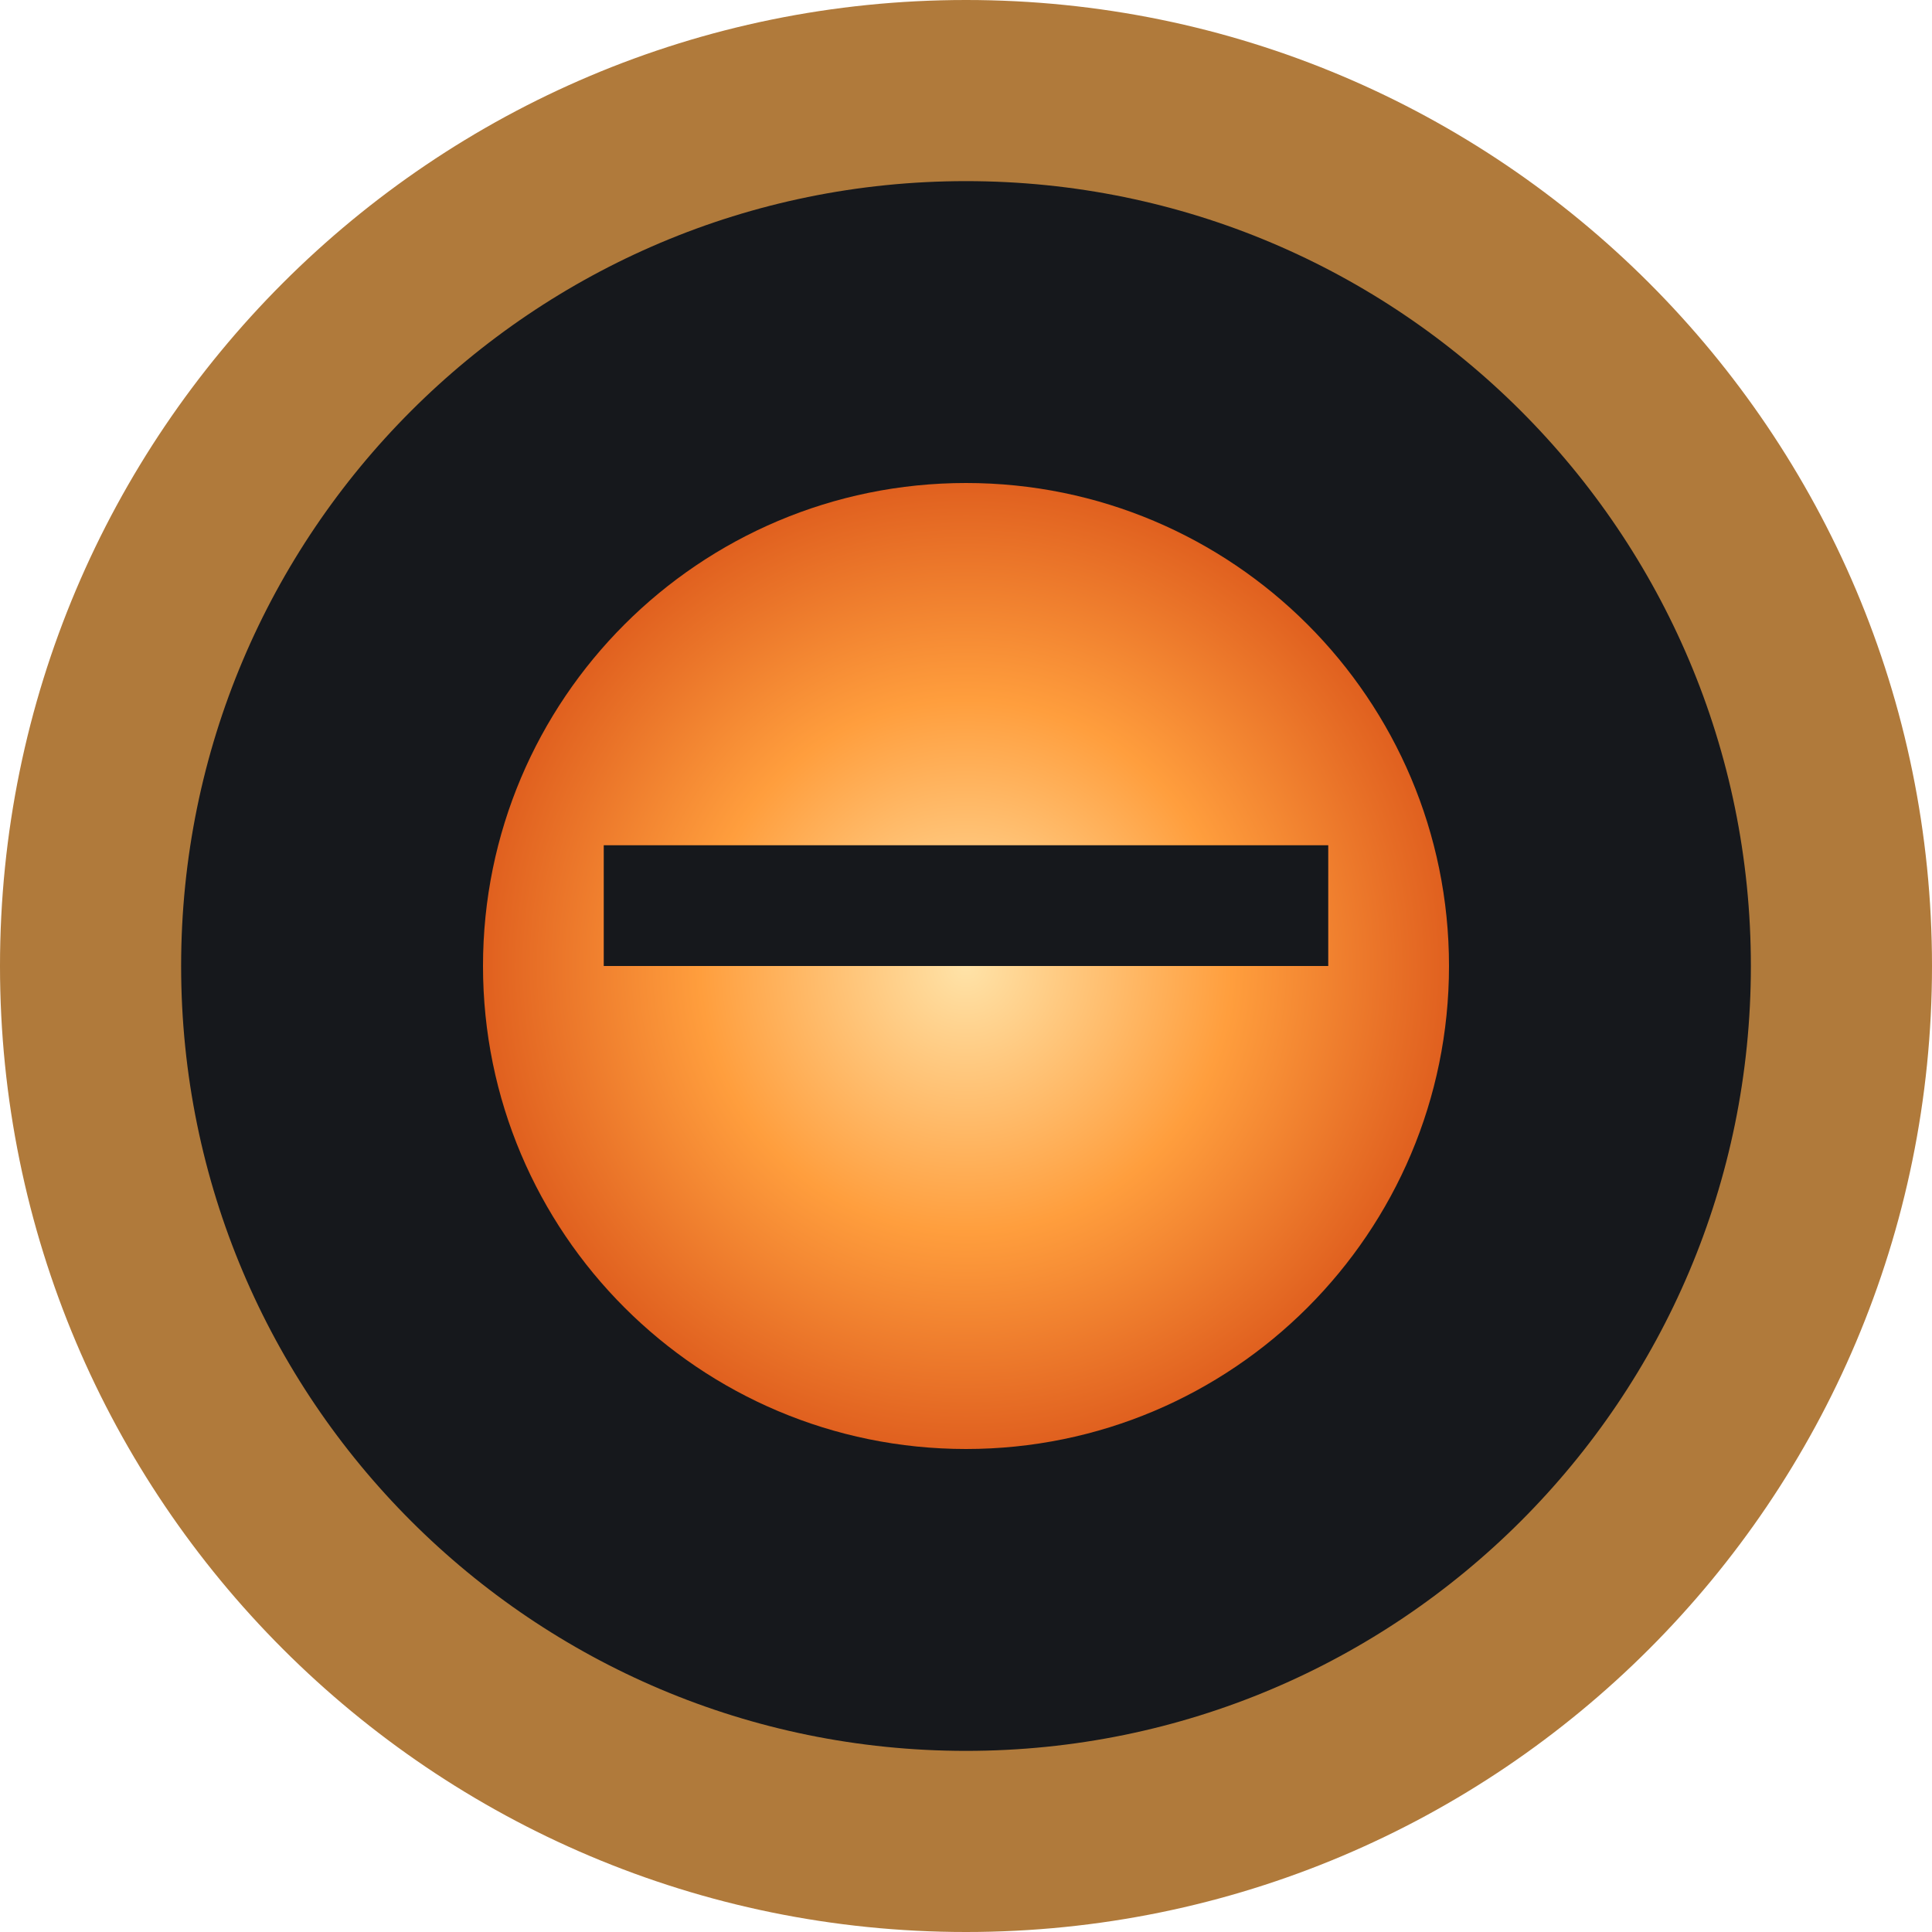
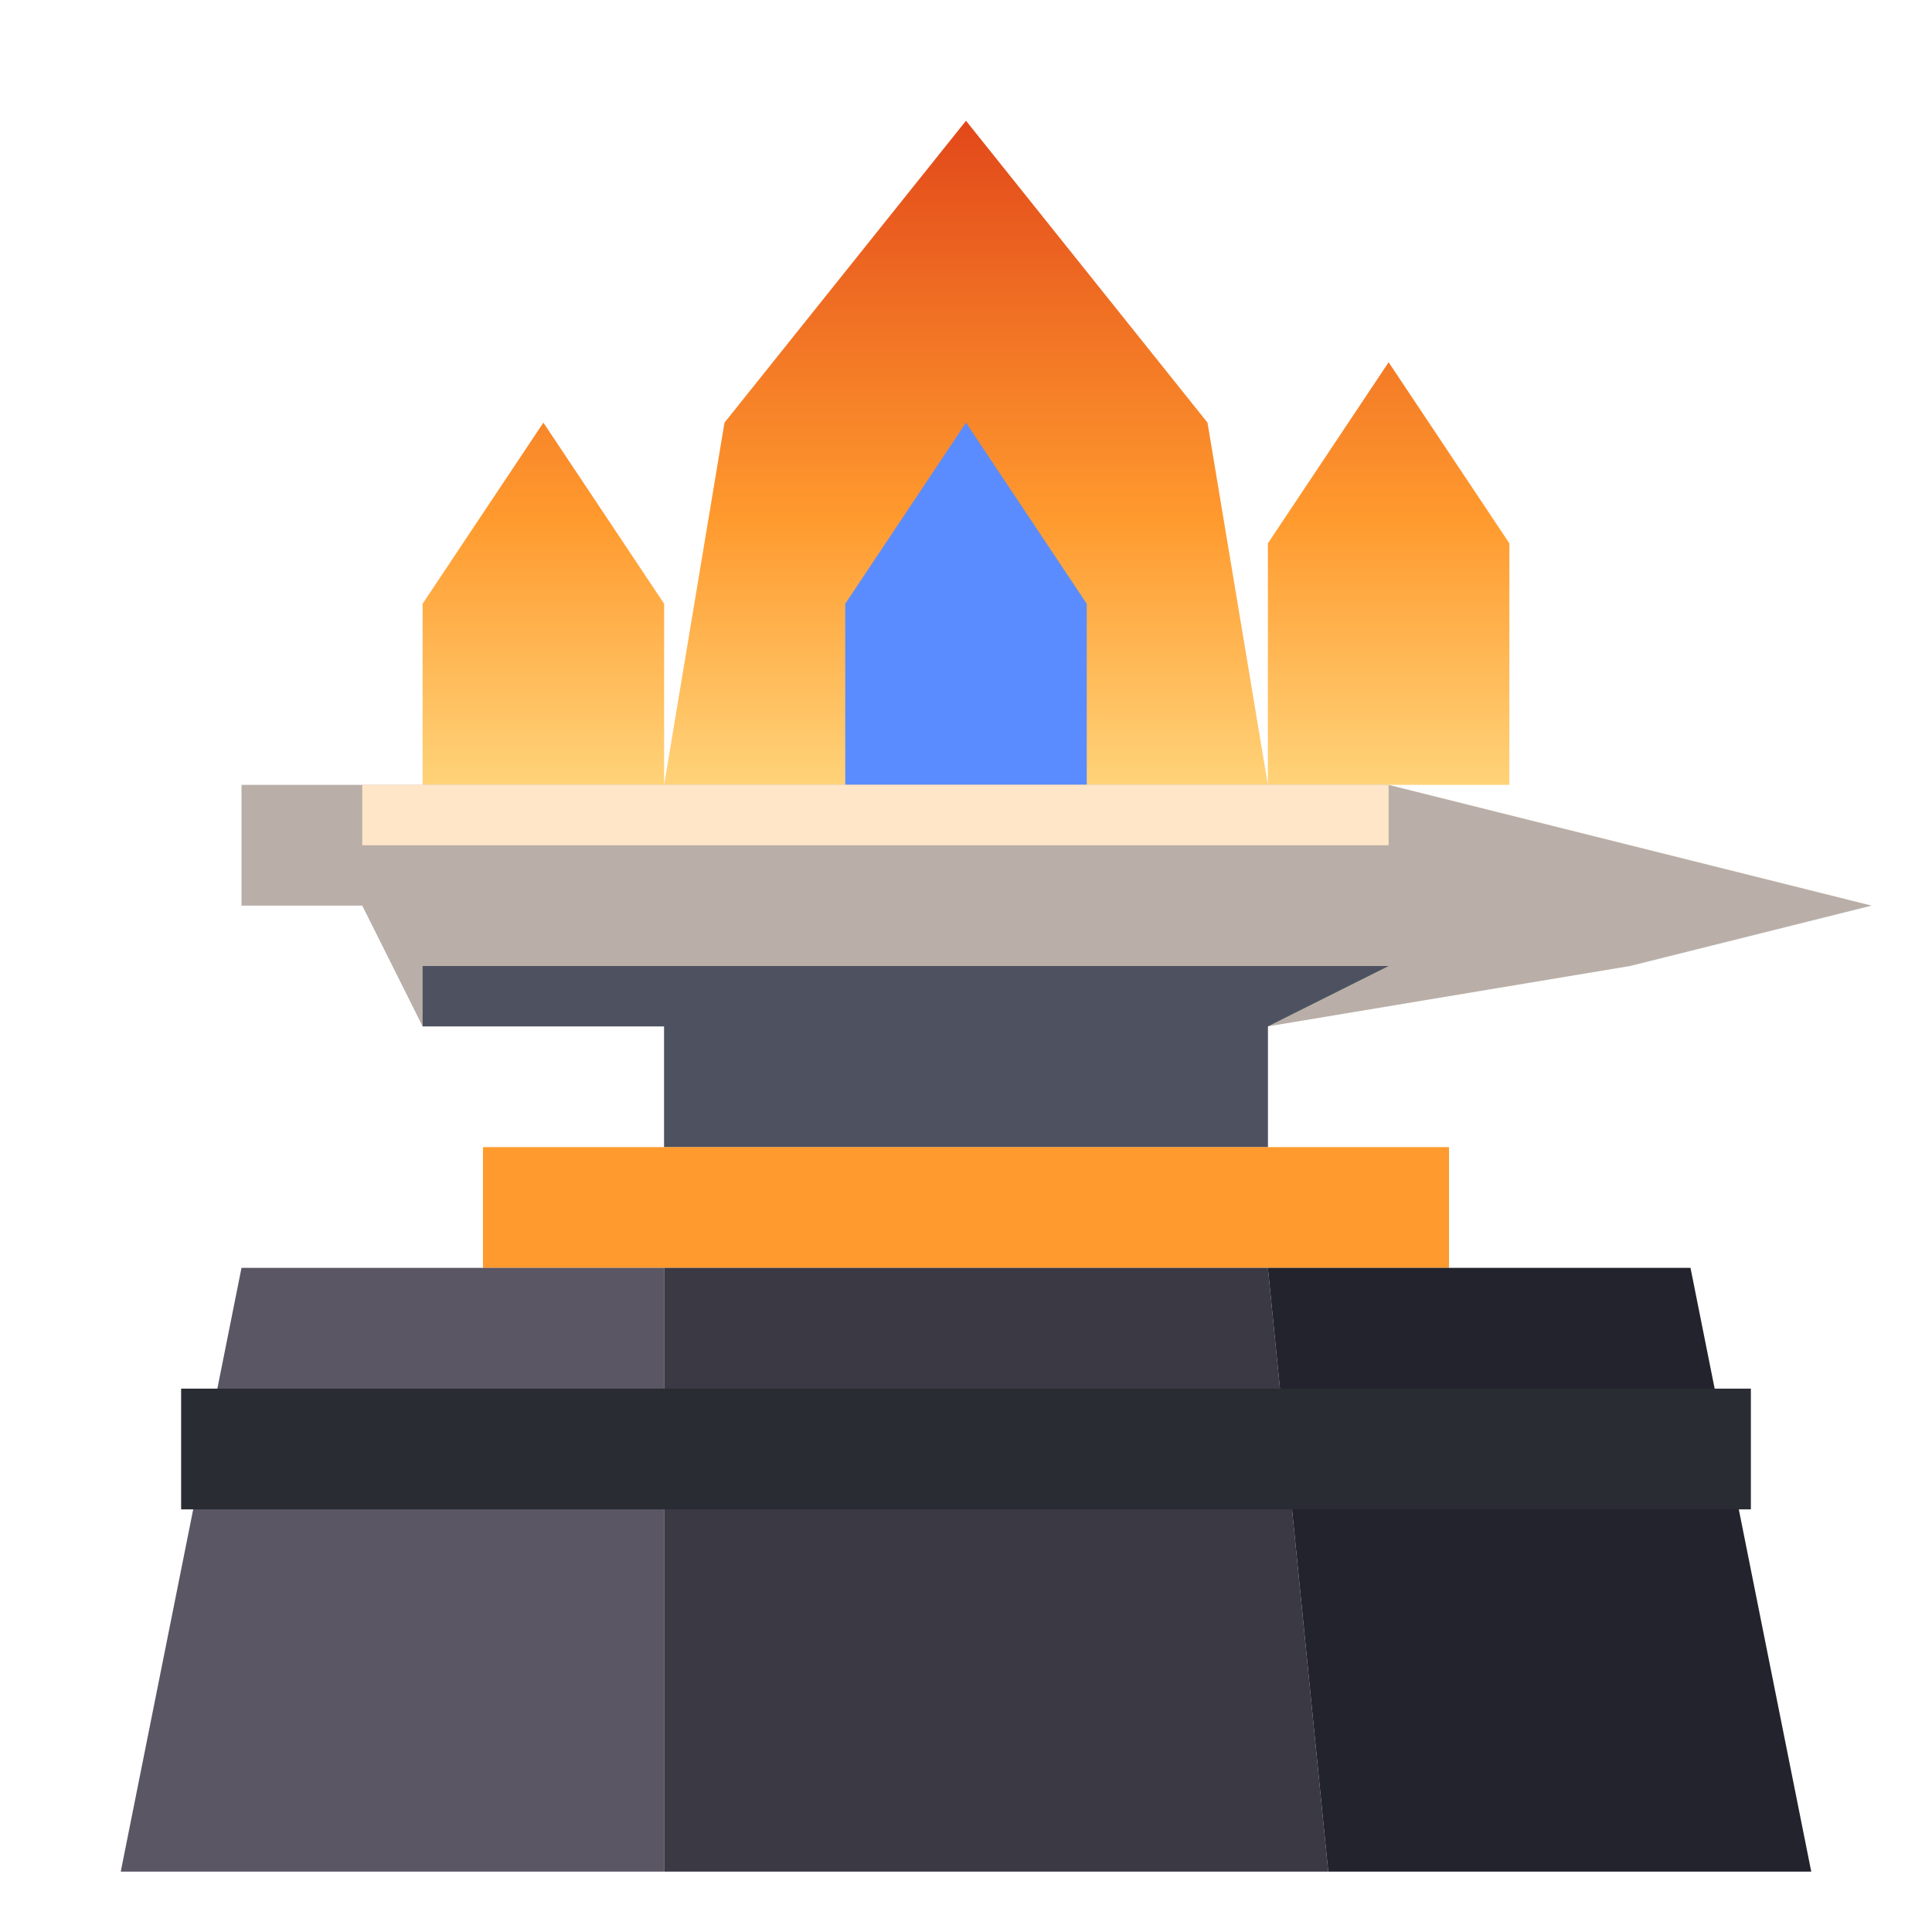
<svg xmlns="http://www.w3.org/2000/svg" viewBox="0 0 16 16" width="16" height="16" role="img" aria-labelledby="t">
  <defs>
-     <radialGradient id="eye16" cx="8" cy="8" r="4" gradientUnits="userSpaceOnUse">
-       <stop offset="0" stop-color="#FFE3A8" />
-       <stop offset="0.55" stop-color="#FF9E3D" />
-       <stop offset="1" stop-color="#E0601F" />
-     </radialGradient>
+     <linearGradient id="f" x1="0" y1="1" x2="0" y2="7" gradientUnits="userSpaceOnUse">
+       <stop offset="0" stop-color="#E2481A" />
+       <stop offset=".55" stop-color="#FF9A2E" />
+       <stop offset="1" stop-color="#FFE08A" />
+     </linearGradient>
  </defs>
-   <circle cx="8" cy="8" r="7.25" fill="#16181C" stroke="#B07A3B" stroke-width="1.5" />
-   <circle cx="8" cy="8" r="4" fill="url(#eye16)" />
-   <rect x="5" y="7" width="6" height="1" fill="#16181C" />
+   <path fill="url(#f)" d="M8 1 L10 3.5 L10.5 6.5 H5.5 L6 3.5 Z M4.5 3.5 L5.5 5 V6.5 H3.5 V5 Z M11.5 3 L12.5 4.5 V6.5 H10.5 V4.5 Z" />
+   <path fill="#5B8CFF" d="M8 3.5 L9 5 V6.5 H7 V5 Z" />
+   <path fill="#B9AFA8" d="M2 6.5 H11.5 L13.5 7 L15.5 7.5 L13.5 8 L10.5 8.5 V9.5 H5.5 V8.5 L3.5 8.5 L3 7.5 H2 Z" />
+   <path fill="#FFE6C8" d="M3 6.5 H11.5 V7 H3 Z" />
+   <path fill="#4E5260" d="M3.5 8 H11.5 L10.5 8.5 V9.5 H5.5 V8.5 H3.5 Z" />
+   <path fill="#FF9A2E" d="M4 9.5 H12 V10.5 H4 Z" />
+   <path fill="#5A5664" d="M2 10.5 H5.5 V15.5 H1 Z" />
+   <path fill="#3A3944" d="M5.5 10.5 H10.5 L11 15.5 H5.5 Z" />
+   <path fill="#22232C" d="M10.5 10.5 H14 L15 15.5 H11 Z" />
+   <path fill="#2A2C33" d="M1.5 11.5 H14.5 V12.5 H1.5 Z" />
</svg>
